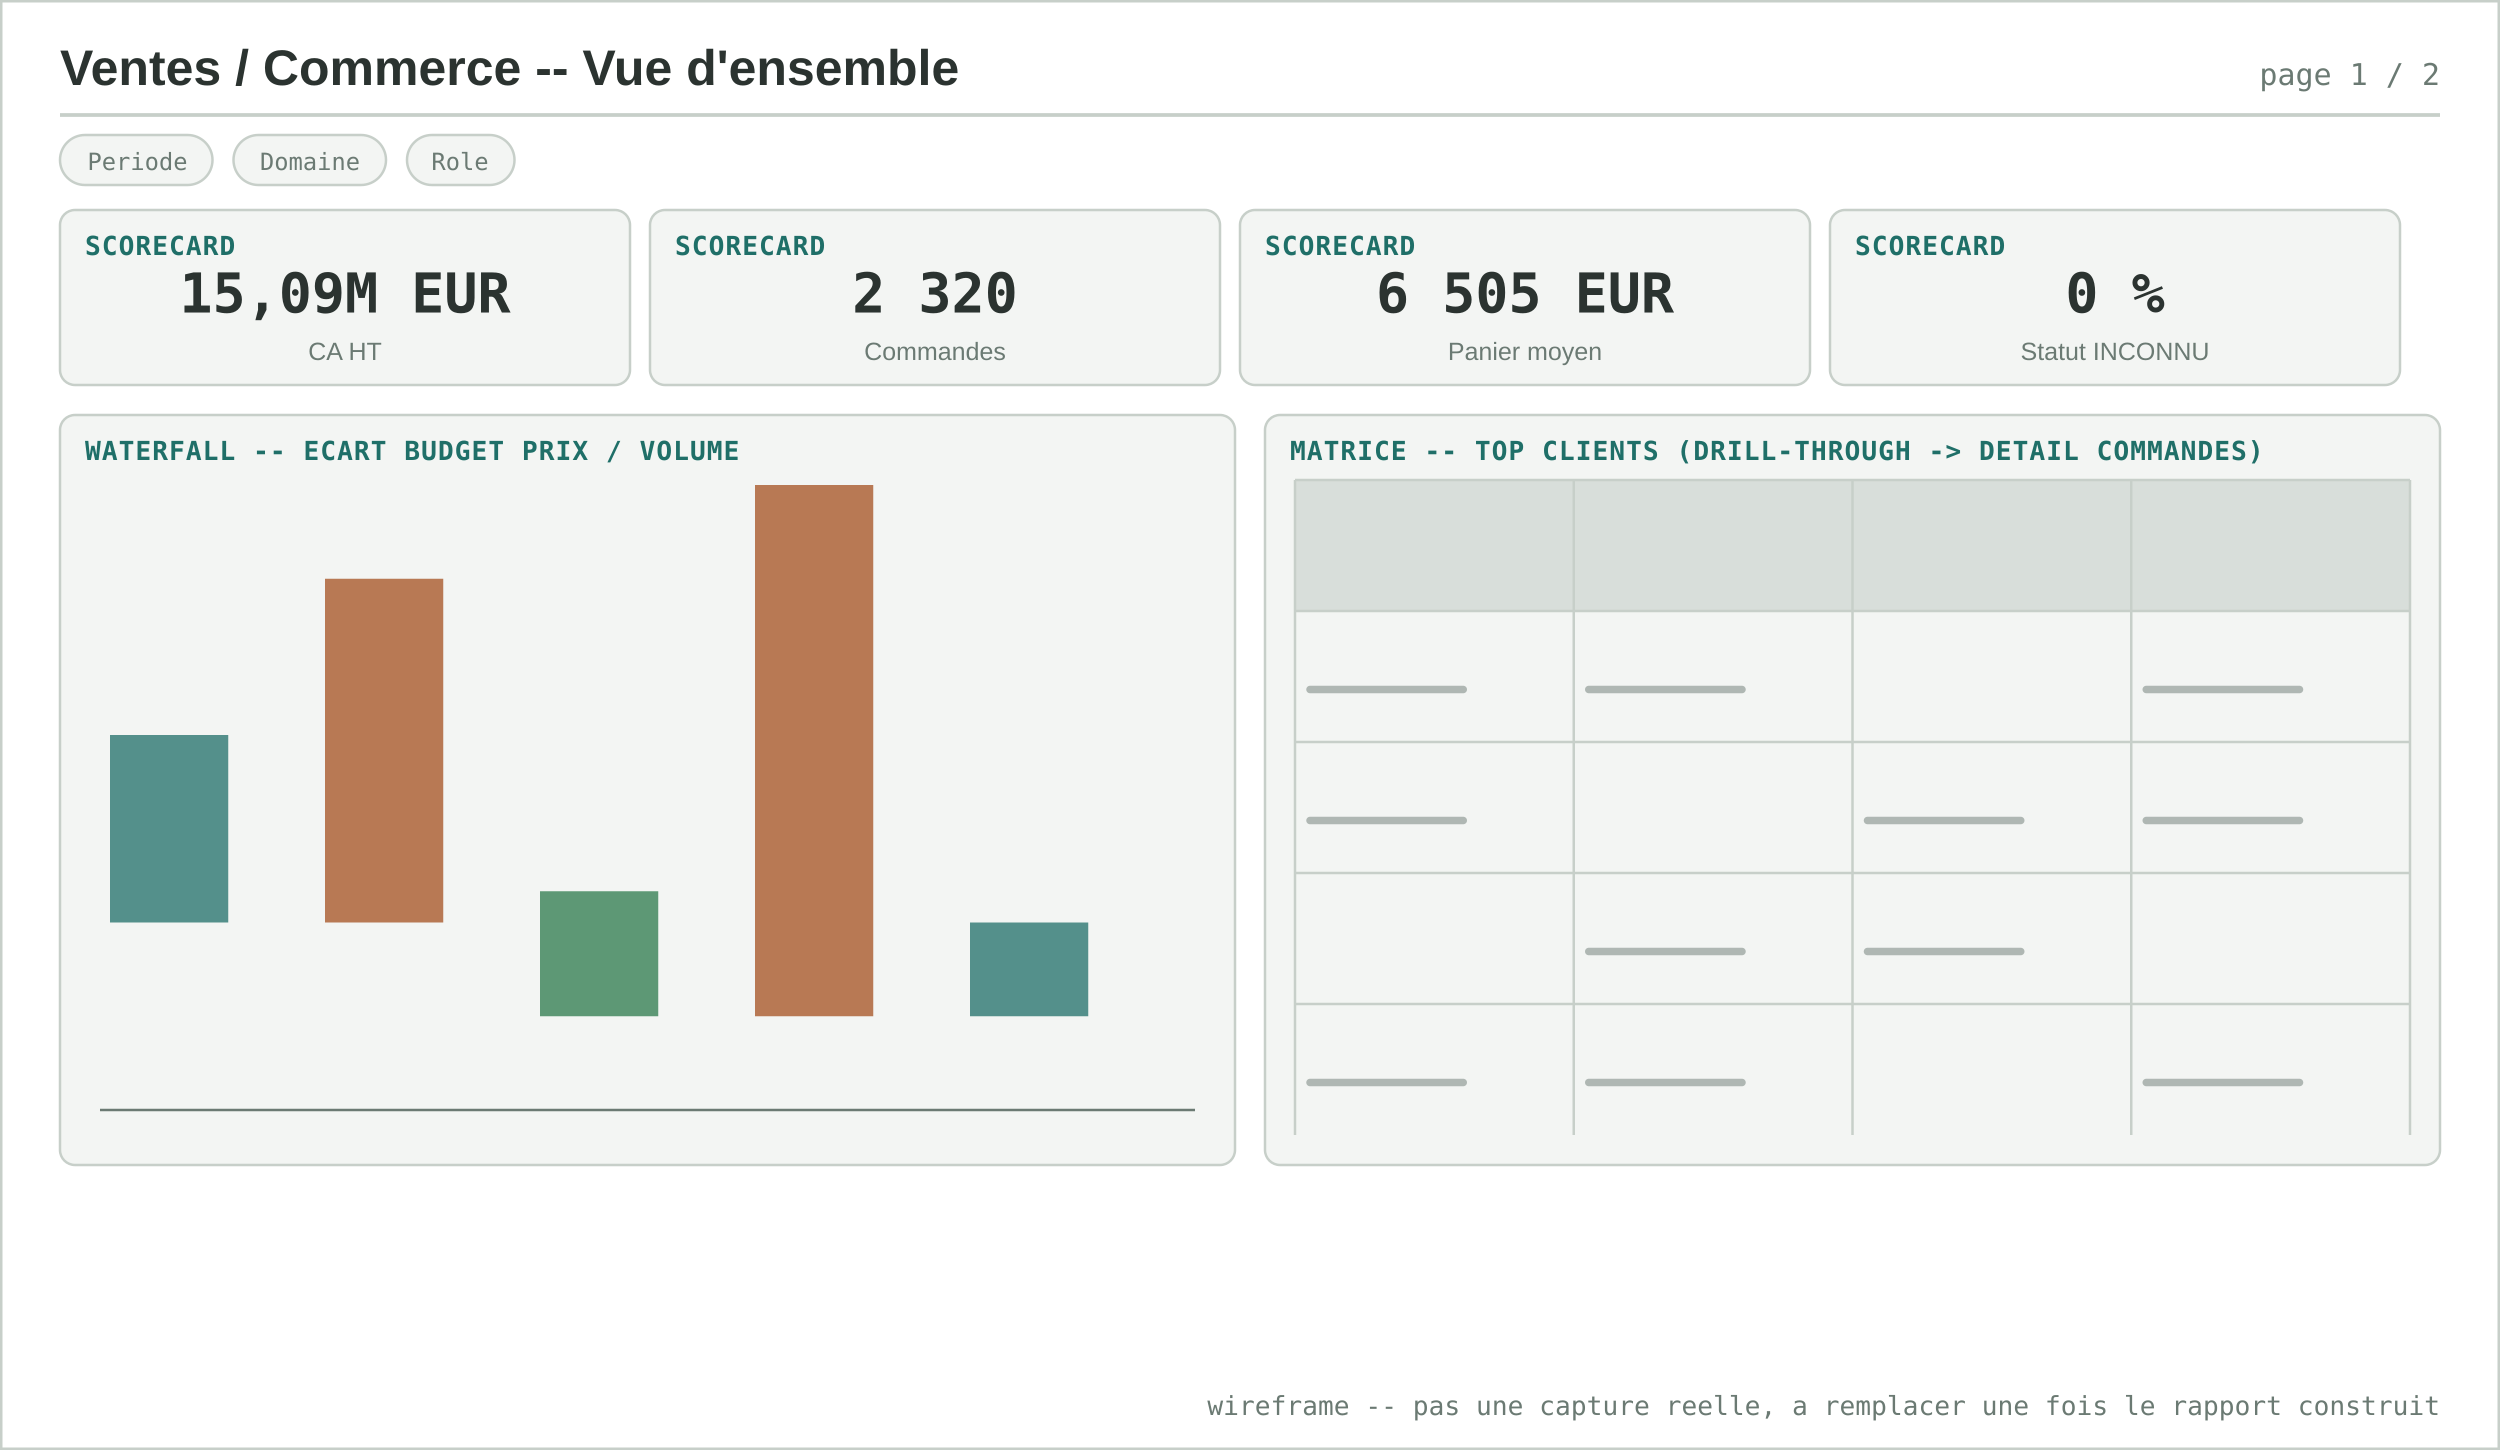
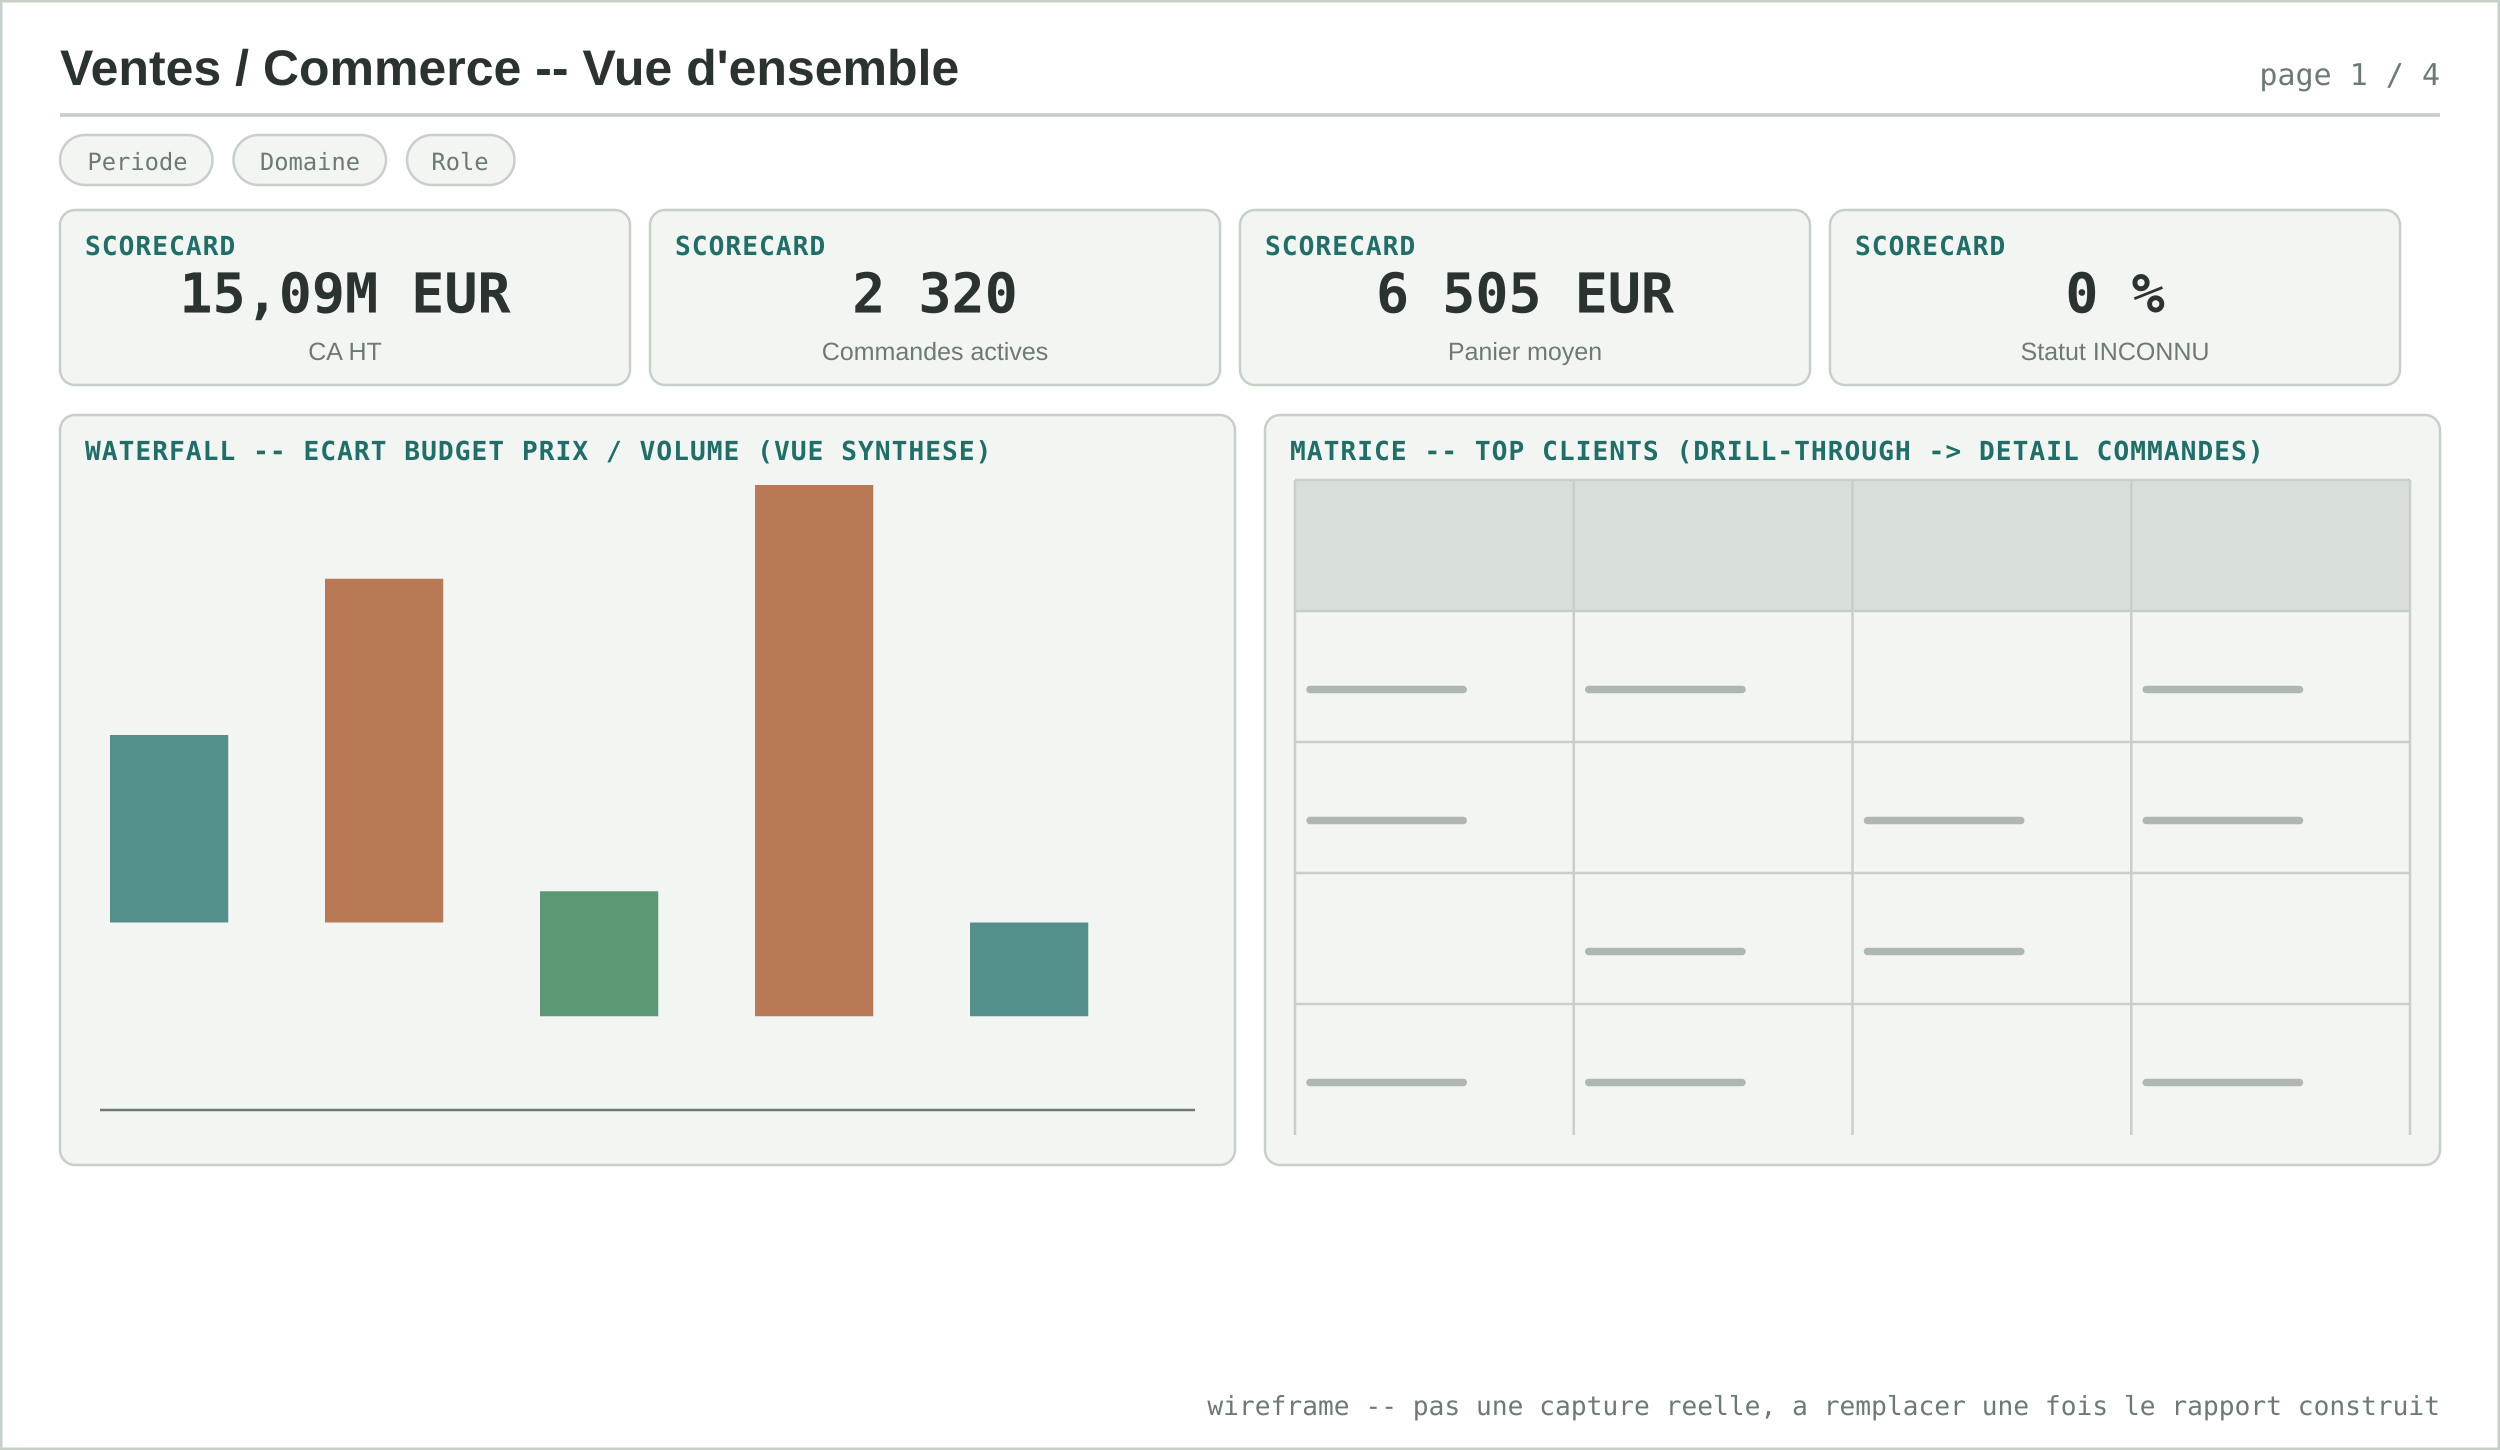
<svg xmlns="http://www.w3.org/2000/svg" viewBox="0 0 1000 580" font-family="IBM Plex Sans, Arial, sans-serif">
  <rect x="0" y="0" width="1000" height="580" fill="#ffffff" />
  <rect x="0.5" y="0.5" width="999" height="579" fill="none" stroke="#c7cfc9" />
  <text x="24" y="34" font-family="IBM Plex Sans, Arial, sans-serif" font-size="20" font-weight="700" fill="#2b3330">Ventes / Commerce -- Vue d'ensemble</text>
-   <text x="976" y="34" text-anchor="end" font-family="IBM Plex Mono, monospace" font-size="12" fill="#6b7a73">page 1 / 2</text>
+   <text x="976" y="34" text-anchor="end" font-family="IBM Plex Mono, monospace" font-size="12" fill="#6b7a73">page 1 / 4</text>
  <line x1="24" y1="46" x2="976" y2="46" stroke="#c7cfc9" stroke-width="1.5" />
  <text x="976" y="566" text-anchor="end" font-family="IBM Plex Mono, monospace" font-size="10.5" fill="#6b7a73">wireframe -- pas une capture reelle, a remplacer une fois le rapport construit</text>
  <rect x="24" y="54" width="61" height="20" rx="10" fill="#f3f5f3" stroke="#c7cfc9" />
  <text x="55" y="68" text-anchor="middle" font-family="IBM Plex Mono, monospace" font-size="9.5" fill="#6b7a73">Periode</text>
  <rect x="93.4" y="54" width="61" height="20" rx="10" fill="#f3f5f3" stroke="#c7cfc9" />
  <text x="124" y="68" text-anchor="middle" font-family="IBM Plex Mono, monospace" font-size="9.5" fill="#6b7a73">Domaine</text>
  <rect x="162.8" y="54" width="43" height="20" rx="10" fill="#f3f5f3" stroke="#c7cfc9" />
  <text x="184" y="68" text-anchor="middle" font-family="IBM Plex Mono, monospace" font-size="9.5" fill="#6b7a73">Role</text>
  <rect x="24" y="84" width="228" height="70" rx="6" fill="#f3f5f3" stroke="#c7cfc9" />
  <text x="34" y="102" font-family="IBM Plex Mono, monospace" font-size="10.5" font-weight="600" letter-spacing="0.4" fill="#1f6f68">SCORECARD</text>
  <text x="138.0" y="125.0" text-anchor="middle" font-family="IBM Plex Mono, monospace" font-size="22" font-weight="700" fill="#2b3330">15,09M EUR</text>
  <text x="138.0" y="144" text-anchor="middle" font-family="IBM Plex Sans, Arial, sans-serif" font-size="10" fill="#6b7a73">CA HT</text>
  <rect x="260" y="84" width="228" height="70" rx="6" fill="#f3f5f3" stroke="#c7cfc9" />
  <text x="270" y="102" font-family="IBM Plex Mono, monospace" font-size="10.5" font-weight="600" letter-spacing="0.4" fill="#1f6f68">SCORECARD</text>
  <text x="374.0" y="125.0" text-anchor="middle" font-family="IBM Plex Mono, monospace" font-size="22" font-weight="700" fill="#2b3330">2 320</text>
-   <text x="374.0" y="144" text-anchor="middle" font-family="IBM Plex Sans, Arial, sans-serif" font-size="10" fill="#6b7a73">Commandes</text>
+   <text x="374.0" y="144" text-anchor="middle" font-family="IBM Plex Sans, Arial, sans-serif" font-size="10" fill="#6b7a73">Commandes actives</text>
  <rect x="496" y="84" width="228" height="70" rx="6" fill="#f3f5f3" stroke="#c7cfc9" />
  <text x="506" y="102" font-family="IBM Plex Mono, monospace" font-size="10.5" font-weight="600" letter-spacing="0.4" fill="#1f6f68">SCORECARD</text>
  <text x="610.0" y="125.0" text-anchor="middle" font-family="IBM Plex Mono, monospace" font-size="22" font-weight="700" fill="#2b3330">6 505 EUR</text>
  <text x="610.0" y="144" text-anchor="middle" font-family="IBM Plex Sans, Arial, sans-serif" font-size="10" fill="#6b7a73">Panier moyen</text>
  <rect x="732" y="84" width="228" height="70" rx="6" fill="#f3f5f3" stroke="#c7cfc9" />
  <text x="742" y="102" font-family="IBM Plex Mono, monospace" font-size="10.5" font-weight="600" letter-spacing="0.4" fill="#1f6f68">SCORECARD</text>
  <text x="846.0" y="125.0" text-anchor="middle" font-family="IBM Plex Mono, monospace" font-size="22" font-weight="700" fill="#2b3330">0 %</text>
  <text x="846.0" y="144" text-anchor="middle" font-family="IBM Plex Sans, Arial, sans-serif" font-size="10" fill="#6b7a73">Statut INCONNU</text>
  <rect x="24" y="166" width="470" height="300" rx="6" fill="#f3f5f3" stroke="#c7cfc9" />
-   <text x="34" y="184" font-family="IBM Plex Mono, monospace" font-size="10.5" font-weight="600" letter-spacing="0.4" fill="#1f6f68">WATERFALL -- ECART BUDGET PRIX / VOLUME</text>
+   <text x="34" y="184" font-family="IBM Plex Mono, monospace" font-size="10.5" font-weight="600" letter-spacing="0.4" fill="#1f6f68">WATERFALL -- ECART BUDGET PRIX / VOLUME (VUE SYNTHESE)</text>
  <rect x="44.0" y="294.0" width="47.3" height="75.0" fill="#1f6f68" opacity="0.75" />
  <rect x="130.0" y="231.5" width="47.3" height="137.5" fill="#a4501f" opacity="0.75" />
  <rect x="216.0" y="356.5" width="47.3" height="50.0" fill="#2b7a4b" opacity="0.75" />
  <rect x="302.0" y="194.0" width="47.3" height="212.5" fill="#a4501f" opacity="0.75" />
  <rect x="388.0" y="369.0" width="47.3" height="37.5" fill="#1f6f68" opacity="0.75" />
  <line x1="40" y1="444" x2="478" y2="444" stroke="#6b7a73" stroke-width="1" />
  <rect x="506" y="166" width="470" height="300" rx="6" fill="#f3f5f3" stroke="#c7cfc9" />
  <text x="516" y="184" font-family="IBM Plex Mono, monospace" font-size="10.5" font-weight="600" letter-spacing="0.4" fill="#1f6f68">MATRICE -- TOP CLIENTS (DRILL-THROUGH -&gt; DETAIL COMMANDES)</text>
  <rect x="518" y="192" width="446" height="52.4" fill="#c7cfc9" opacity="0.6" />
  <line x1="518" y1="192.0" x2="964" y2="192.0" stroke="#c7cfc9" />
  <line x1="518" y1="244.4" x2="964" y2="244.4" stroke="#c7cfc9" />
  <line x1="518" y1="296.8" x2="964" y2="296.8" stroke="#c7cfc9" />
  <line x1="518" y1="349.2" x2="964" y2="349.2" stroke="#c7cfc9" />
  <line x1="518" y1="401.6" x2="964" y2="401.6" stroke="#c7cfc9" />
  <line x1="518.0" y1="192" x2="518.0" y2="454.0" stroke="#c7cfc9" />
  <line x1="629.5" y1="192" x2="629.5" y2="454.0" stroke="#c7cfc9" />
  <line x1="741.0" y1="192" x2="741.0" y2="454.0" stroke="#c7cfc9" />
  <line x1="852.5" y1="192" x2="852.5" y2="454.0" stroke="#c7cfc9" />
  <line x1="964.0" y1="192" x2="964.0" y2="454.0" stroke="#c7cfc9" />
  <line x1="524.0" y1="275.8" x2="585.3" y2="275.8" stroke="#6b7a73" stroke-width="3" stroke-linecap="round" opacity="0.5" />
  <line x1="635.5" y1="275.8" x2="696.8" y2="275.8" stroke="#6b7a73" stroke-width="3" stroke-linecap="round" opacity="0.5" />
  <line x1="858.5" y1="275.8" x2="919.8" y2="275.8" stroke="#6b7a73" stroke-width="3" stroke-linecap="round" opacity="0.5" />
  <line x1="524.0" y1="328.2" x2="585.3" y2="328.2" stroke="#6b7a73" stroke-width="3" stroke-linecap="round" opacity="0.5" />
  <line x1="747.0" y1="328.2" x2="808.3" y2="328.2" stroke="#6b7a73" stroke-width="3" stroke-linecap="round" opacity="0.5" />
  <line x1="858.5" y1="328.2" x2="919.8" y2="328.2" stroke="#6b7a73" stroke-width="3" stroke-linecap="round" opacity="0.5" />
  <line x1="635.5" y1="380.6" x2="696.8" y2="380.6" stroke="#6b7a73" stroke-width="3" stroke-linecap="round" opacity="0.5" />
  <line x1="747.0" y1="380.6" x2="808.3" y2="380.6" stroke="#6b7a73" stroke-width="3" stroke-linecap="round" opacity="0.5" />
  <line x1="524.0" y1="433.0" x2="585.3" y2="433.0" stroke="#6b7a73" stroke-width="3" stroke-linecap="round" opacity="0.5" />
  <line x1="635.5" y1="433.0" x2="696.8" y2="433.0" stroke="#6b7a73" stroke-width="3" stroke-linecap="round" opacity="0.5" />
  <line x1="858.5" y1="433.0" x2="919.8" y2="433.0" stroke="#6b7a73" stroke-width="3" stroke-linecap="round" opacity="0.5" />
</svg>
